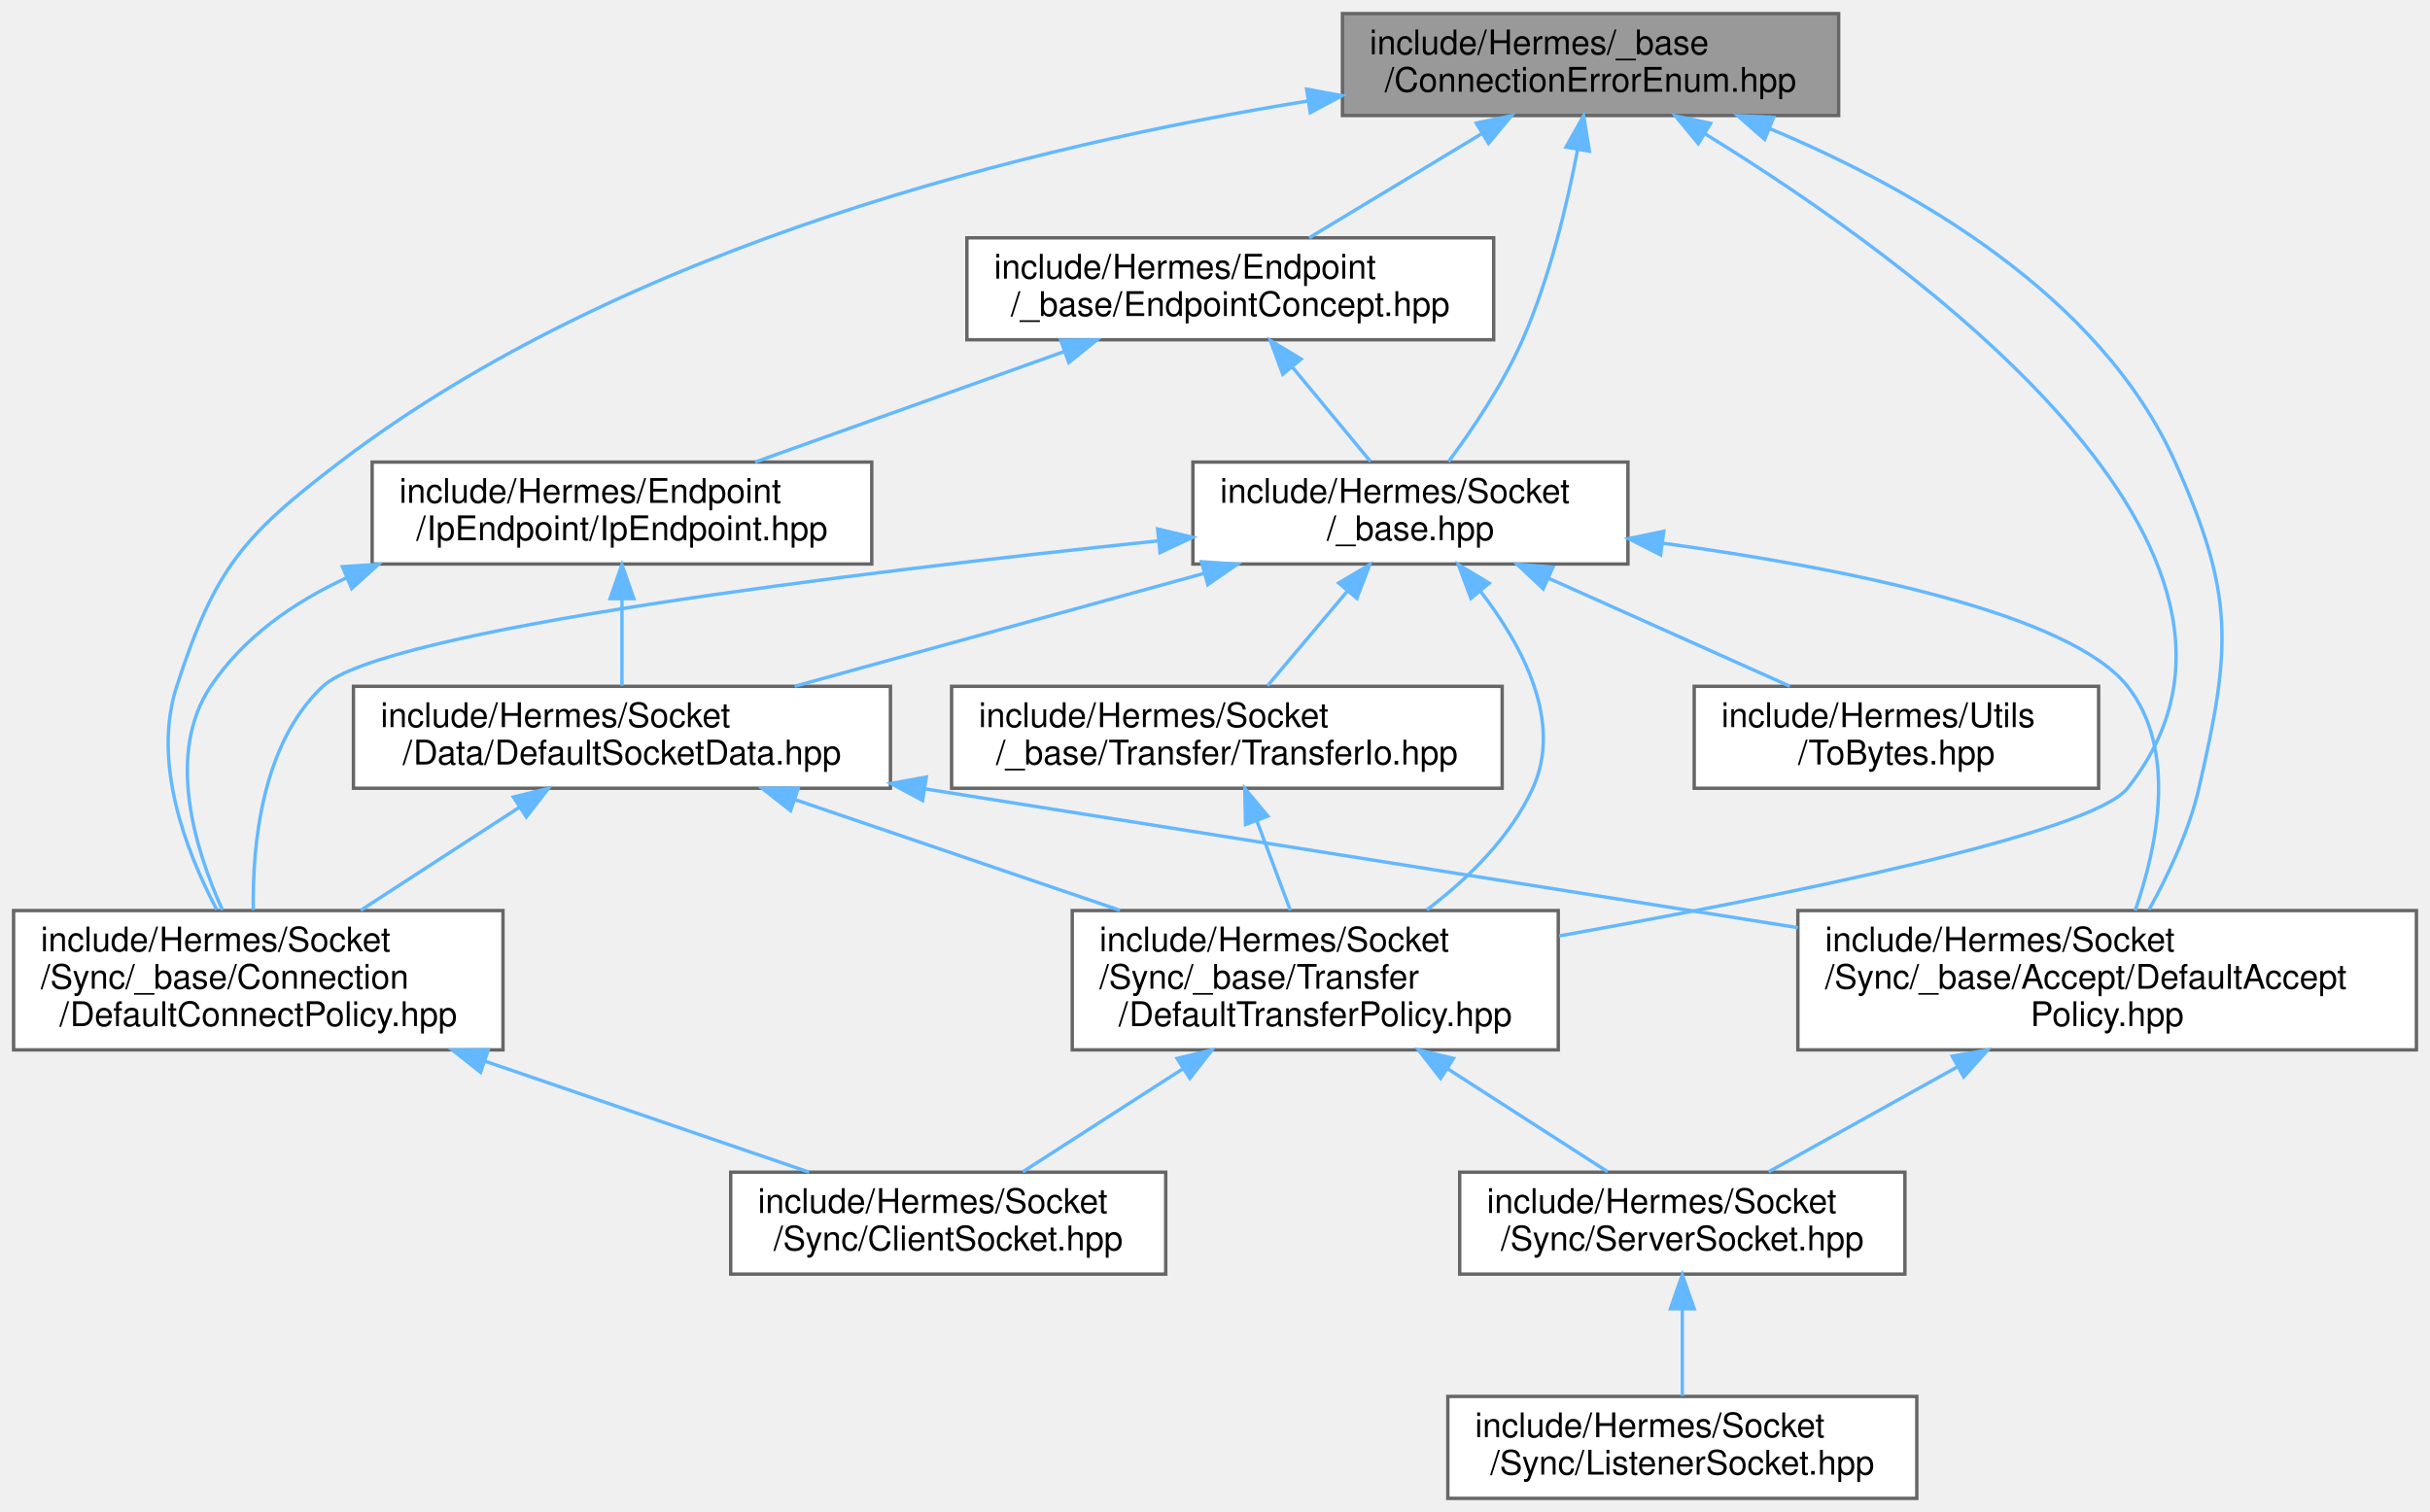
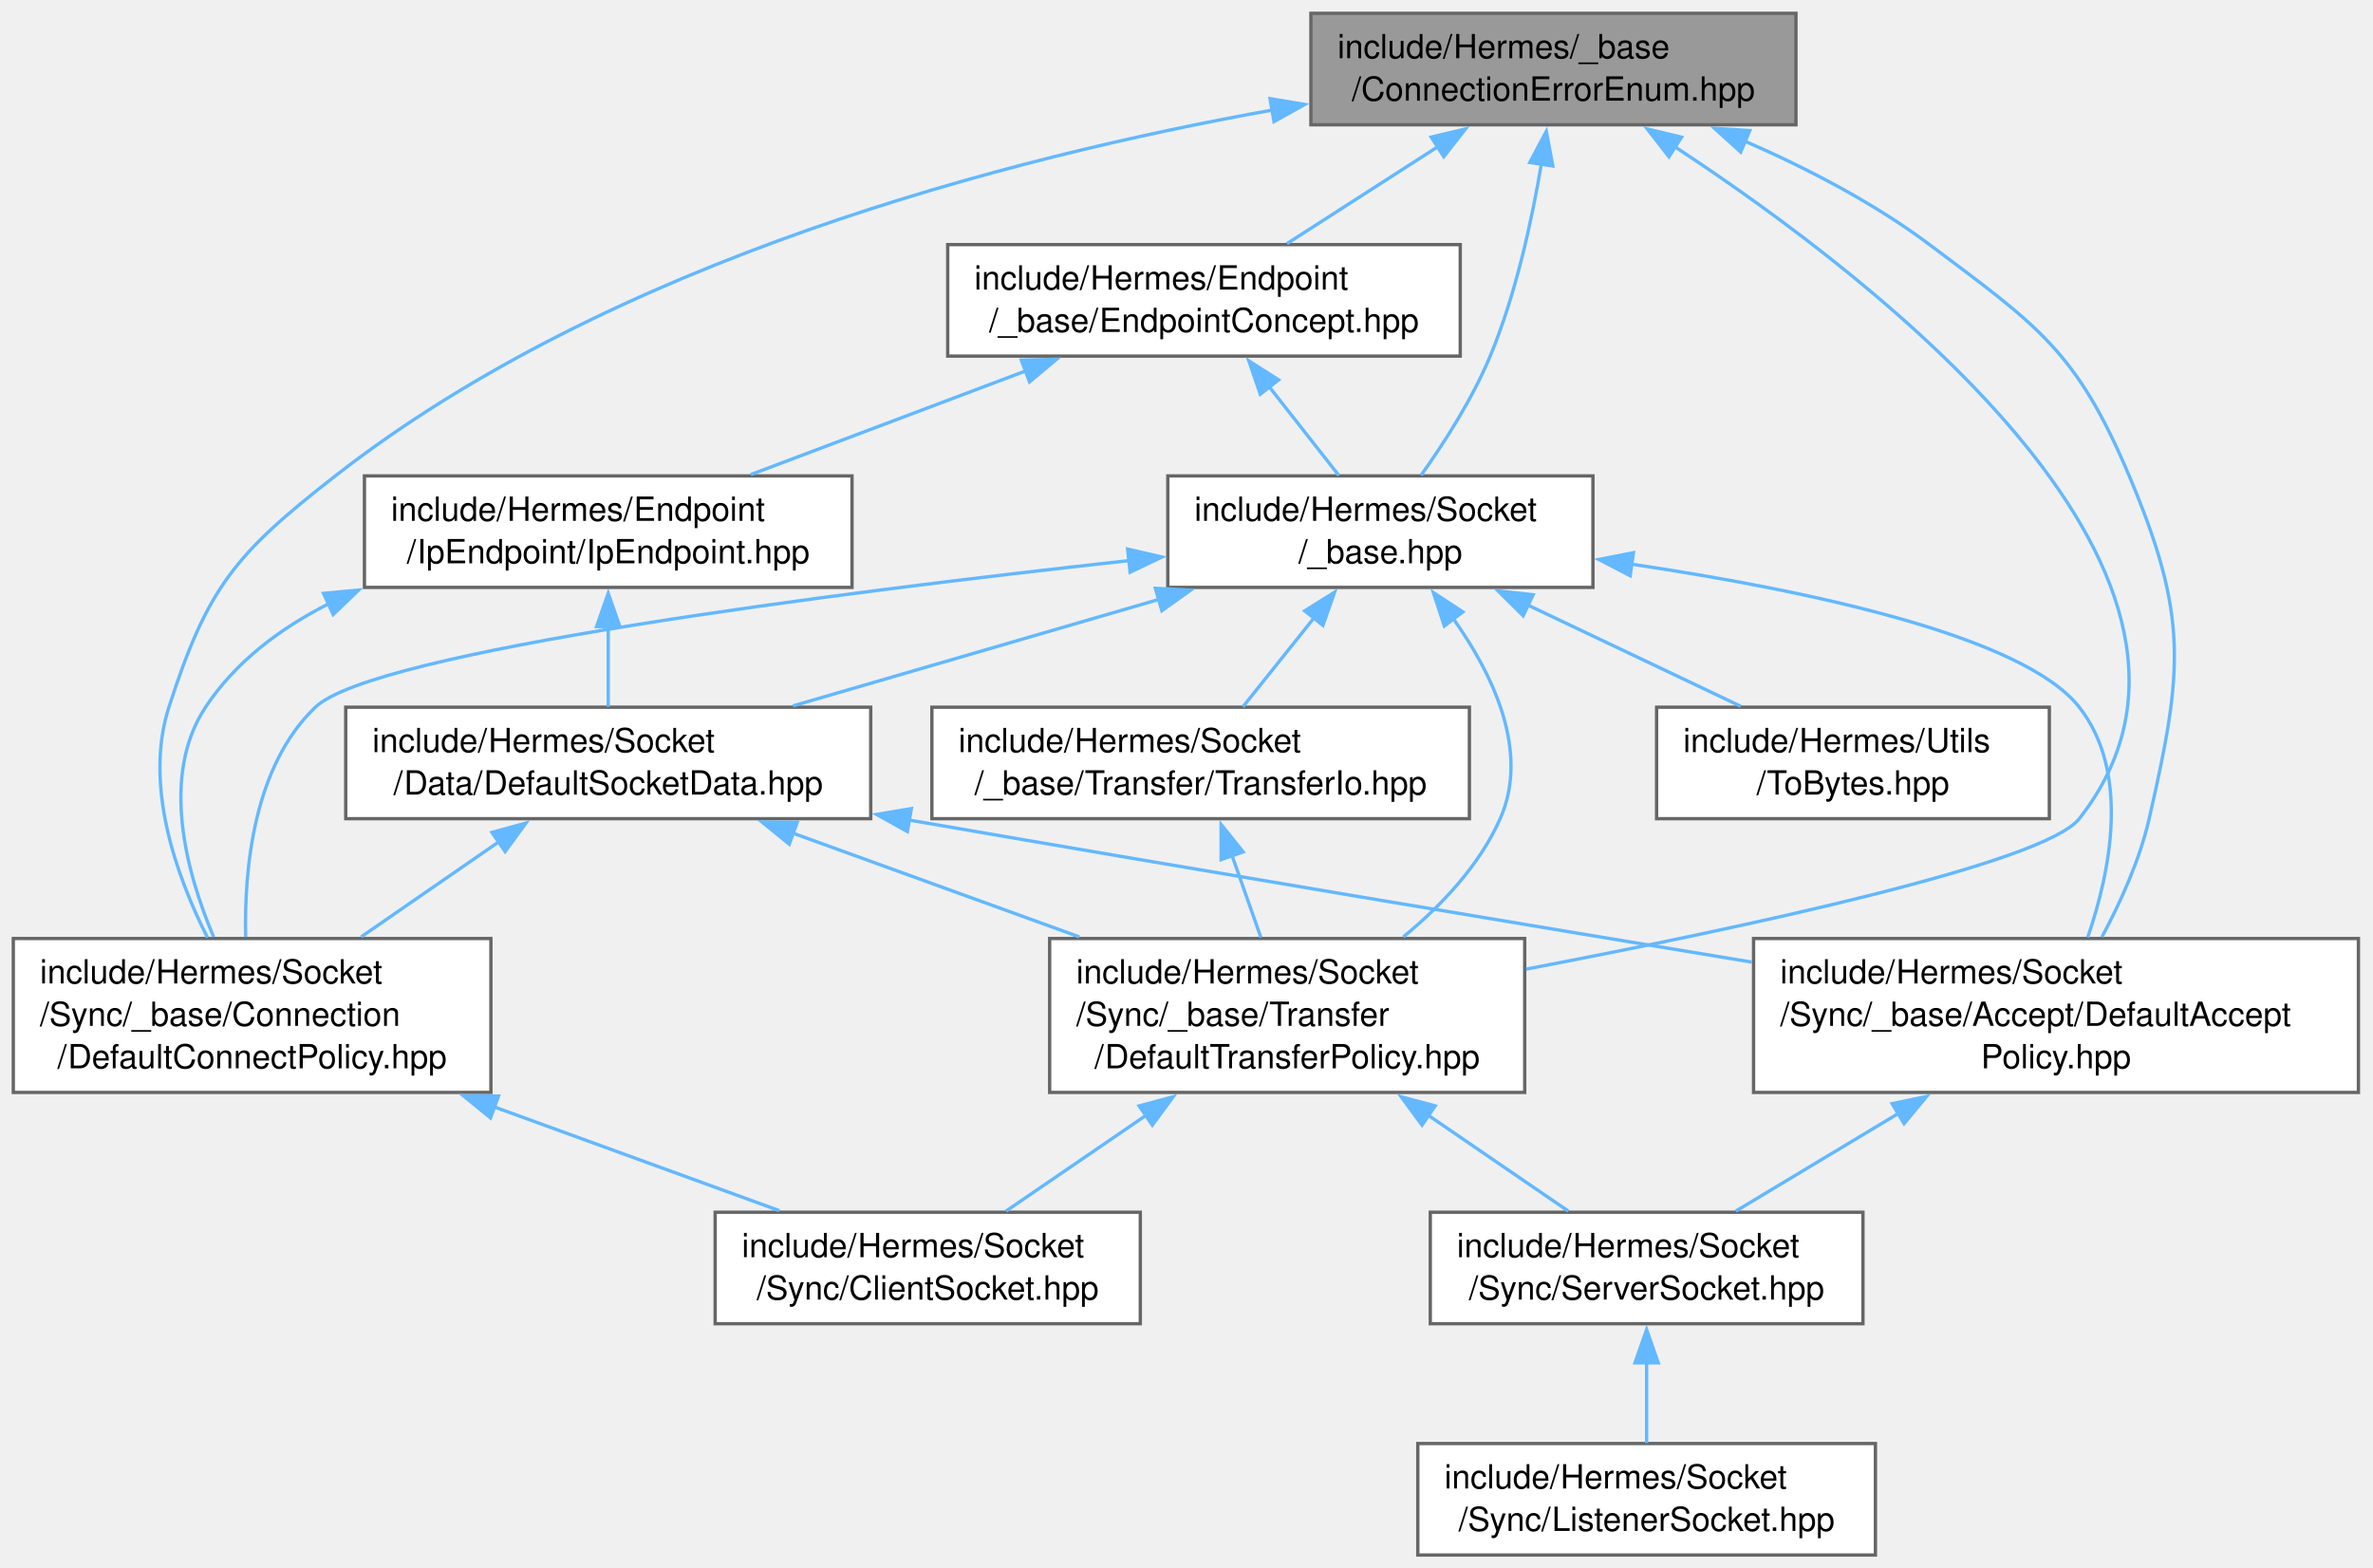
- <svg xmlns="http://www.w3.org/2000/svg" xmlns:xlink="http://www.w3.org/1999/xlink" width="715pt" height="445pt" viewBox="0.00 0.00 715.00 445.00">
-   <g id="graph0" class="graph" transform="scale(1 1) rotate(0) translate(4 441)">
+ <svg xmlns="http://www.w3.org/2000/svg" xmlns:xlink="http://www.w3.org/1999/xlink" width="713pt" height="471pt" viewBox="0.00 0.00 713.00 471.00">
+   <g id="graph0" class="graph" transform="scale(1 1) rotate(0) translate(4 467.25)">
    <g id="Node000001" class="node">
      <g id="a_Node000001">
        <a xlink:title=" ">
-           <polygon fill="#999999" stroke="#666666" points="537,-437 391,-437 391,-407 537,-407 537,-437" />
-           <text text-anchor="start" x="399" y="-425" font-family="Helvetica,sans-Serif" font-size="10.00">include/Hermes/_base</text>
-           <text text-anchor="middle" x="464" y="-414" font-family="Helvetica,sans-Serif" font-size="10.00">/ConnectionErrorEnum.hpp</text>
+           <polygon fill="#999999" stroke="#666666" points="535.62,-463.25 389.88,-463.25 389.88,-429.75 535.62,-429.75 535.62,-463.25" />
+           <text xml:space="preserve" text-anchor="start" x="397.88" y="-449.75" font-family="Helvetica,sans-Serif" font-size="10.00">include/Hermes/_base</text>
+           <text xml:space="preserve" text-anchor="middle" x="462.75" y="-437" font-family="Helvetica,sans-Serif" font-size="10.00">/ConnectionErrorEnum.hpp</text>
        </a>
      </g>
    </g>
    <g id="Node000002" class="node">
      <g id="a_Node000002">
        <a xlink:href="_endpoint_concept_8hpp.html" target="_top" xlink:title=" ">
-           <polygon fill="white" stroke="#666666" points="435.5,-371 280.5,-371 280.5,-341 435.5,-341 435.5,-371" />
-           <text text-anchor="start" x="288.5" y="-359" font-family="Helvetica,sans-Serif" font-size="10.00">include/Hermes/Endpoint</text>
-           <text text-anchor="middle" x="358" y="-348" font-family="Helvetica,sans-Serif" font-size="10.00">/_base/EndpointConcept.hpp</text>
+           <polygon fill="white" stroke="#666666" points="434.75,-393.75 280.75,-393.75 280.75,-360.25 434.75,-360.25 434.75,-393.75" />
+           <text xml:space="preserve" text-anchor="start" x="288.75" y="-380.25" font-family="Helvetica,sans-Serif" font-size="10.00">include/Hermes/Endpoint</text>
+           <text xml:space="preserve" text-anchor="middle" x="357.75" y="-367.5" font-family="Helvetica,sans-Serif" font-size="10.00">/_base/EndpointConcept.hpp</text>
        </a>
      </g>
    </g>
    <g id="edge1_Node000001_Node000002" class="edge">
      <g id="a_edge1_Node000001_Node000002">
        <a xlink:title=" ">
-           <path fill="none" stroke="#63b8ff" d="M432.03,-401.69C415.66,-391.82 396.11,-380.01 381.21,-371.01" />
-           <polygon fill="#63b8ff" stroke="#63b8ff" points="430.37,-404.78 440.74,-406.95 433.99,-398.79 430.37,-404.78" />
+           <path fill="none" stroke="#63b8ff" d="M428.21,-423.29C413.34,-413.74 396.3,-402.78 382.69,-394.04" />
+           <polygon fill="#63b8ff" stroke="#63b8ff" points="426.02,-426.05 436.33,-428.51 429.81,-420.16 426.02,-426.05" />
        </a>
      </g>
    </g>
    <g id="Node000005" class="node">
      <g id="a_Node000005">
        <a xlink:href="_default_accept_policy_8hpp.html" target="_top" xlink:title=" ">
-           <polygon fill="white" stroke="#666666" points="707,-173 525,-173 525,-132 707,-132 707,-173" />
-           <text text-anchor="start" x="533" y="-161" font-family="Helvetica,sans-Serif" font-size="10.00">include/Hermes/Socket</text>
-           <text text-anchor="start" x="533" y="-150" font-family="Helvetica,sans-Serif" font-size="10.00">/Sync/_base/Accept/DefaultAccept</text>
-           <text text-anchor="middle" x="616" y="-139" font-family="Helvetica,sans-Serif" font-size="10.00">Policy.hpp</text>
+           <polygon fill="white" stroke="#666666" points="704.62,-185.25 522.88,-185.25 522.88,-139 704.62,-139 704.62,-185.25" />
+           <text xml:space="preserve" text-anchor="start" x="530.88" y="-171.75" font-family="Helvetica,sans-Serif" font-size="10.00">include/Hermes/Socket</text>
+           <text xml:space="preserve" text-anchor="start" x="530.88" y="-159" font-family="Helvetica,sans-Serif" font-size="10.00">/Sync/_base/Accept/DefaultAccept</text>
+           <text xml:space="preserve" text-anchor="middle" x="613.75" y="-146.25" font-family="Helvetica,sans-Serif" font-size="10.00">Policy.hpp</text>
        </a>
      </g>
    </g>
    <g id="edge21_Node000001_Node000005" class="edge">
      <g id="a_edge21_Node000001_Node000005">
        <a xlink:title=" ">
-           <path fill="none" stroke="#63b8ff" d="M516.81,-403.1C558.76,-385.57 613.91,-354.24 636,-305 653.51,-265.97 652.6,-250.69 643,-209 640.11,-196.47 634,-183.49 628.32,-173.24" />
-           <polygon fill="#63b8ff" stroke="#63b8ff" points="515.24,-399.96 507.28,-406.94 517.86,-406.45 515.24,-399.96" />
+           <path fill="none" stroke="#63b8ff" d="M520.25,-424.85C538.91,-416.7 559.08,-406.26 575.75,-393.75 608.38,-369.25 619.89,-361.85 635.75,-324.25 653.57,-282 651.96,-265.96 641.75,-221.25 638.93,-208.91 633.15,-196.14 627.56,-185.72" />
+           <polygon fill="#63b8ff" stroke="#63b8ff" points="519.02,-421.56 511.16,-428.67 521.74,-428.02 519.02,-421.56" />
        </a>
      </g>
    </g>
    <g id="Node000008" class="node">
      <g id="a_Node000008">
        <a xlink:href="_default_connect_policy_8hpp.html" target="_top" xlink:title=" ">
-           <polygon fill="white" stroke="#666666" points="144,-173 0,-173 0,-132 144,-132 144,-173" />
-           <text text-anchor="start" x="8" y="-161" font-family="Helvetica,sans-Serif" font-size="10.00">include/Hermes/Socket</text>
-           <text text-anchor="start" x="8" y="-150" font-family="Helvetica,sans-Serif" font-size="10.00">/Sync/_base/Connection</text>
-           <text text-anchor="middle" x="72" y="-139" font-family="Helvetica,sans-Serif" font-size="10.00">/DefaultConnectPolicy.hpp</text>
+           <polygon fill="white" stroke="#666666" points="143.5,-185.25 0,-185.25 0,-139 143.5,-139 143.5,-185.25" />
+           <text xml:space="preserve" text-anchor="start" x="8" y="-171.75" font-family="Helvetica,sans-Serif" font-size="10.00">include/Hermes/Socket</text>
+           <text xml:space="preserve" text-anchor="start" x="8" y="-159" font-family="Helvetica,sans-Serif" font-size="10.00">/Sync/_base/Connection</text>
+           <text xml:space="preserve" text-anchor="middle" x="71.75" y="-146.25" font-family="Helvetica,sans-Serif" font-size="10.00">/DefaultConnectPolicy.hpp</text>
        </a>
      </g>
    </g>
    <g id="edge22_Node000001_Node000008" class="edge">
      <g id="a_edge22_Node000001_Node000008">
        <a xlink:title=" ">
-           <path fill="none" stroke="#63b8ff" d="M380.86,-411.28C300.98,-398.4 180.3,-369.26 96,-305 67.15,-283.01 59.22,-273.49 48,-239 40.75,-216.71 50.57,-190.75 59.75,-173.33" />
-           <polygon fill="#63b8ff" stroke="#63b8ff" points="380.46,-414.76 390.88,-412.85 381.54,-407.85 380.46,-414.76" />
+           <path fill="none" stroke="#63b8ff" d="M378.58,-434.23C299.02,-419.99 179.79,-389.04 96.75,-324.25 66.75,-300.84 58.42,-290.97 46.75,-254.75 39.21,-231.37 48.92,-204.16 58.35,-185.51" />
+           <polygon fill="#63b8ff" stroke="#63b8ff" points="377.59,-437.61 388.04,-435.87 378.79,-430.71 377.59,-437.61" />
        </a>
      </g>
    </g>
    <g id="Node000010" class="node">
      <g id="a_Node000010">
        <a xlink:href="_default_transfer_policy_8hpp.html" target="_top" xlink:title=" ">
-           <polygon fill="white" stroke="#666666" points="454.5,-173 311.5,-173 311.5,-132 454.5,-132 454.5,-173" />
-           <text text-anchor="start" x="319.5" y="-161" font-family="Helvetica,sans-Serif" font-size="10.00">include/Hermes/Socket</text>
-           <text text-anchor="start" x="319.5" y="-150" font-family="Helvetica,sans-Serif" font-size="10.00">/Sync/_base/Transfer</text>
-           <text text-anchor="middle" x="383" y="-139" font-family="Helvetica,sans-Serif" font-size="10.00">/DefaultTransferPolicy.hpp</text>
+           <polygon fill="white" stroke="#666666" points="454.12,-185.25 311.38,-185.25 311.38,-139 454.12,-139 454.12,-185.25" />
+           <text xml:space="preserve" text-anchor="start" x="319.38" y="-171.75" font-family="Helvetica,sans-Serif" font-size="10.00">include/Hermes/Socket</text>
+           <text xml:space="preserve" text-anchor="start" x="319.38" y="-159" font-family="Helvetica,sans-Serif" font-size="10.00">/Sync/_base/Transfer</text>
+           <text xml:space="preserve" text-anchor="middle" x="382.75" y="-146.25" font-family="Helvetica,sans-Serif" font-size="10.00">/DefaultTransferPolicy.hpp</text>
        </a>
      </g>
    </g>
    <g id="edge23_Node000001_Node000010" class="edge">
      <g id="a_edge23_Node000001_Node000010">
        <a xlink:title=" ">
-           <path fill="none" stroke="#63b8ff" d="M497.55,-401.69C558.73,-364.07 677.24,-278.54 622,-209 611.43,-195.7 521.26,-177.43 454.77,-165.54" />
-           <polygon fill="#63b8ff" stroke="#63b8ff" points="495.71,-398.71 488.97,-406.88 499.33,-404.7 495.71,-398.71" />
+           <path fill="none" stroke="#63b8ff" d="M499.2,-423.17C561.58,-382.22 676.86,-292.72 620.75,-221.25 610.29,-207.93 520.75,-188.69 454.56,-176.05" />
+           <polygon fill="#63b8ff" stroke="#63b8ff" points="497.46,-420.14 490.95,-428.5 501.25,-426.02 497.46,-420.14" />
        </a>
      </g>
    </g>
    <g id="Node000011" class="node">
      <g id="a_Node000011">
        <a xlink:href="__base_8hpp.html" target="_top" xlink:title=" ">
-           <polygon fill="white" stroke="#666666" points="475,-305 347,-305 347,-275 475,-275 475,-305" />
-           <text text-anchor="start" x="355" y="-293" font-family="Helvetica,sans-Serif" font-size="10.00">include/Hermes/Socket</text>
-           <text text-anchor="middle" x="411" y="-282" font-family="Helvetica,sans-Serif" font-size="10.00">/_base.hpp</text>
+           <polygon fill="white" stroke="#666666" points="474.62,-324.25 346.88,-324.25 346.88,-290.75 474.62,-290.75 474.62,-324.25" />
+           <text xml:space="preserve" text-anchor="start" x="354.88" y="-310.75" font-family="Helvetica,sans-Serif" font-size="10.00">include/Hermes/Socket</text>
+           <text xml:space="preserve" text-anchor="middle" x="410.75" y="-298" font-family="Helvetica,sans-Serif" font-size="10.00">/_base.hpp</text>
        </a>
      </g>
    </g>
    <g id="edge24_Node000001_Node000011" class="edge">
      <g id="a_edge24_Node000001_Node000011">
        <a xlink:title=" ">
-           <path fill="none" stroke="#63b8ff" d="M460.14,-396.67C457.03,-380.45 451.86,-358.89 444,-341 438.31,-328.05 429.35,-314.75 422.2,-305.12" />
-           <polygon fill="#63b8ff" stroke="#63b8ff" points="456.77,-397.71 461.97,-406.94 463.66,-396.49 456.77,-397.71" />
+           <path fill="none" stroke="#63b8ff" d="M459.18,-418.37C456.33,-401.24 451.5,-378.91 443.75,-360.25 438.44,-347.46 430.01,-334.31 423,-324.47" />
+           <polygon fill="#63b8ff" stroke="#63b8ff" points="455.65,-418.43 460.62,-427.79 462.57,-417.37 455.65,-418.43" />
        </a>
      </g>
    </g>
    <g id="Node000003" class="node">
      <g id="a_Node000003">
        <a xlink:href="_ip_endpoint_8hpp.html" target="_top" xlink:title=" ">
-           <polygon fill="white" stroke="#666666" points="252.5,-305 105.5,-305 105.5,-275 252.5,-275 252.5,-305" />
-           <text text-anchor="start" x="113.5" y="-293" font-family="Helvetica,sans-Serif" font-size="10.00">include/Hermes/Endpoint</text>
-           <text text-anchor="middle" x="179" y="-282" font-family="Helvetica,sans-Serif" font-size="10.00">/IpEndpoint/IpEndpoint.hpp</text>
+           <polygon fill="white" stroke="#666666" points="252,-324.25 105.5,-324.25 105.5,-290.75 252,-290.75 252,-324.25" />
+           <text xml:space="preserve" text-anchor="start" x="113.5" y="-310.75" font-family="Helvetica,sans-Serif" font-size="10.00">include/Hermes/Endpoint</text>
+           <text xml:space="preserve" text-anchor="middle" x="178.75" y="-298" font-family="Helvetica,sans-Serif" font-size="10.00">/IpEndpoint/IpEndpoint.hpp</text>
        </a>
      </g>
    </g>
    <g id="edge2_Node000002_Node000003" class="edge">
      <g id="a_edge2_Node000002_Node000003">
        <a xlink:title=" ">
-           <path fill="none" stroke="#63b8ff" d="M308.93,-337.46C280.38,-327.25 244.87,-314.55 218.19,-305.01" />
-           <polygon fill="#63b8ff" stroke="#63b8ff" points="308.12,-340.88 318.72,-340.95 310.48,-334.29 308.12,-340.88" />
+           <path fill="none" stroke="#63b8ff" d="M304.27,-355.83C277.85,-345.87 246.39,-334.01 221.58,-324.65" />
+           <polygon fill="#63b8ff" stroke="#63b8ff" points="302.87,-359.04 313.46,-359.3 305.34,-352.49 302.87,-359.04" />
        </a>
      </g>
    </g>
    <g id="edge13_Node000002_Node000011" class="edge">
      <g id="a_edge13_Node000002_Node000011">
        <a xlink:title=" ">
-           <path fill="none" stroke="#63b8ff" d="M376.15,-333.09C383.8,-323.85 392.48,-313.36 399.27,-305.16" />
-           <polygon fill="#63b8ff" stroke="#63b8ff" points="373.44,-330.86 369.76,-340.8 378.84,-335.33 373.44,-330.86" />
+           <path fill="none" stroke="#63b8ff" d="M377.28,-351.13C384.3,-342.19 392.02,-332.35 398.28,-324.38" />
+           <polygon fill="#63b8ff" stroke="#63b8ff" points="374.67,-348.79 371.24,-358.81 380.17,-353.11 374.67,-348.79" />
        </a>
      </g>
    </g>
    <g id="Node000004" class="node">
      <g id="a_Node000004">
        <a xlink:href="_default_socket_data_8hpp.html" target="_top" xlink:title=" ">
-           <polygon fill="white" stroke="#666666" points="258,-239 100,-239 100,-209 258,-209 258,-239" />
-           <text text-anchor="start" x="108" y="-227" font-family="Helvetica,sans-Serif" font-size="10.00">include/Hermes/Socket</text>
-           <text text-anchor="middle" x="179" y="-216" font-family="Helvetica,sans-Serif" font-size="10.00">/Data/DefaultSocketData.hpp</text>
+           <polygon fill="white" stroke="#666666" points="257.62,-254.75 99.88,-254.75 99.88,-221.25 257.62,-221.25 257.62,-254.75" />
+           <text xml:space="preserve" text-anchor="start" x="107.88" y="-241.25" font-family="Helvetica,sans-Serif" font-size="10.00">include/Hermes/Socket</text>
+           <text xml:space="preserve" text-anchor="middle" x="178.75" y="-228.5" font-family="Helvetica,sans-Serif" font-size="10.00">/Data/DefaultSocketData.hpp</text>
        </a>
      </g>
    </g>
    <g id="edge3_Node000003_Node000004" class="edge">
      <g id="a_edge3_Node000003_Node000004">
        <a xlink:title=" ">
-           <path fill="none" stroke="#63b8ff" d="M179,-264.54C179,-255.96 179,-246.61 179,-239.16" />
-           <polygon fill="#63b8ff" stroke="#63b8ff" points="175.5,-264.8 179,-274.8 182.5,-264.8 175.5,-264.8" />
+           <path fill="none" stroke="#63b8ff" d="M178.75,-279.06C178.75,-270.84 178.75,-262.09 178.75,-254.88" />
+           <polygon fill="#63b8ff" stroke="#63b8ff" points="175.25,-278.99 178.75,-288.99 182.25,-278.99 175.25,-278.99" />
        </a>
      </g>
    </g>
    <g id="edge12_Node000003_Node000008" class="edge">
      <g id="a_edge12_Node000003_Node000008">
        <a xlink:title=" ">
-           <path fill="none" stroke="#63b8ff" d="M97.95,-270.92C82.2,-263.62 67.61,-253.37 58,-239 44.87,-219.37 53.11,-191.66 61.45,-173.16" />
-           <polygon fill="#63b8ff" stroke="#63b8ff" points="96.76,-274.22 107.33,-274.89 99.48,-267.77 96.76,-274.22" />
+           <path fill="none" stroke="#63b8ff" d="M94.81,-285.85C80.16,-278.44 66.75,-268.38 57.75,-254.75 44.19,-234.2 51.84,-205.49 60.19,-185.71" />
+           <polygon fill="#63b8ff" stroke="#63b8ff" points="93.2,-288.96 103.75,-289.94 96.11,-282.6 93.2,-288.96" />
        </a>
      </g>
    </g>
    <g id="edge4_Node000004_Node000005" class="edge">
      <g id="a_edge4_Node000004_Node000005">
        <a xlink:title=" ">
-           <path fill="none" stroke="#63b8ff" d="M268.03,-208.84C342.92,-196.93 449.54,-179.97 524.99,-167.97" />
-           <polygon fill="#63b8ff" stroke="#63b8ff" points="267.46,-205.39 258.14,-210.41 268.56,-212.3 267.46,-205.39" />
+           <path fill="none" stroke="#63b8ff" d="M269.1,-220.85C361.1,-204.95 455.11,-189.27 522.38,-178.15" />
+           <polygon fill="#63b8ff" stroke="#63b8ff" points="268.64,-217.38 259.39,-222.53 269.84,-224.28 268.64,-217.38" />
        </a>
      </g>
    </g>
    <g id="edge7_Node000004_Node000008" class="edge">
      <g id="a_edge7_Node000004_Node000008">
        <a xlink:title=" ">
-           <path fill="none" stroke="#63b8ff" d="M148.69,-203.31C134.11,-193.84 116.69,-182.53 102.13,-173.07" />
-           <polygon fill="#63b8ff" stroke="#63b8ff" points="147.05,-206.42 157.35,-208.94 150.87,-200.55 147.05,-206.42" />
+           <path fill="none" stroke="#63b8ff" d="M146.08,-214.44C132.89,-205.34 117.71,-194.85 104.51,-185.74" />
+           <polygon fill="#63b8ff" stroke="#63b8ff" points="143.81,-217.13 154.02,-219.93 147.78,-211.37 143.81,-217.13" />
        </a>
      </g>
    </g>
    <g id="edge9_Node000004_Node000010" class="edge">
      <g id="a_edge9_Node000004_Node000010">
        <a xlink:title=" ">
-           <path fill="none" stroke="#63b8ff" d="M229.83,-205.68C258.9,-195.78 295.44,-183.33 325.55,-173.07" />
-           <polygon fill="#63b8ff" stroke="#63b8ff" points="228.62,-202.4 220.28,-208.94 230.88,-209.02 228.62,-202.4" />
+           <path fill="none" stroke="#63b8ff" d="M234.19,-216.92C260.81,-207.28 292.81,-195.69 320.29,-185.74" />
+           <polygon fill="#63b8ff" stroke="#63b8ff" points="233.15,-213.58 224.94,-220.27 235.54,-220.16 233.15,-213.58" />
        </a>
      </g>
    </g>
    <g id="Node000006" class="node">
      <g id="a_Node000006">
        <a xlink:href="_server_socket_8hpp.html" target="_top" xlink:title=" ">
-           <polygon fill="white" stroke="#666666" points="556.5,-96 425.5,-96 425.5,-66 556.5,-66 556.5,-96" />
-           <text text-anchor="start" x="433.5" y="-84" font-family="Helvetica,sans-Serif" font-size="10.00">include/Hermes/Socket</text>
-           <text text-anchor="middle" x="491" y="-73" font-family="Helvetica,sans-Serif" font-size="10.00">/Sync/ServerSocket.hpp</text>
+           <polygon fill="white" stroke="#666666" points="555.75,-103 425.75,-103 425.75,-69.5 555.75,-69.5 555.75,-103" />
+           <text xml:space="preserve" text-anchor="start" x="433.75" y="-89.5" font-family="Helvetica,sans-Serif" font-size="10.00">include/Hermes/Socket</text>
+           <text xml:space="preserve" text-anchor="middle" x="490.75" y="-76.75" font-family="Helvetica,sans-Serif" font-size="10.00">/Sync/ServerSocket.hpp</text>
        </a>
      </g>
    </g>
    <g id="edge5_Node000005_Node000006" class="edge">
      <g id="a_edge5_Node000005_Node000006">
        <a xlink:title=" ">
-           <path fill="none" stroke="#63b8ff" d="M571.94,-127C553.33,-116.66 532.33,-104.98 516.38,-96.11" />
-           <polygon fill="#63b8ff" stroke="#63b8ff" points="570.41,-130.15 580.85,-131.96 573.81,-124.04 570.41,-130.15" />
+           <path fill="none" stroke="#63b8ff" d="M566.61,-132.81C550,-122.84 531.91,-111.97 517.56,-103.35" />
+           <polygon fill="#63b8ff" stroke="#63b8ff" points="564.51,-135.63 574.88,-137.78 568.11,-129.63 564.51,-135.63" />
        </a>
      </g>
    </g>
    <g id="Node000007" class="node">
      <g id="a_Node000007">
        <a xlink:href="_listener_socket_8hpp.html" target="_top" xlink:title=" ">
-           <polygon fill="white" stroke="#666666" points="560,-30 422,-30 422,0 560,0 560,-30" />
-           <text text-anchor="start" x="430" y="-18" font-family="Helvetica,sans-Serif" font-size="10.00">include/Hermes/Socket</text>
-           <text text-anchor="middle" x="491" y="-7" font-family="Helvetica,sans-Serif" font-size="10.00">/Sync/ListenerSocket.hpp</text>
+           <polygon fill="white" stroke="#666666" points="559.5,-33.5 422,-33.5 422,0 559.5,0 559.5,-33.5" />
+           <text xml:space="preserve" text-anchor="start" x="430" y="-20" font-family="Helvetica,sans-Serif" font-size="10.00">include/Hermes/Socket</text>
+           <text xml:space="preserve" text-anchor="middle" x="490.75" y="-7.25" font-family="Helvetica,sans-Serif" font-size="10.00">/Sync/ListenerSocket.hpp</text>
        </a>
      </g>
    </g>
    <g id="edge6_Node000006_Node000007" class="edge">
      <g id="a_edge6_Node000006_Node000007">
        <a xlink:title=" ">
-           <path fill="none" stroke="#63b8ff" d="M491,-55.54C491,-46.96 491,-37.61 491,-30.16" />
-           <polygon fill="#63b8ff" stroke="#63b8ff" points="487.5,-55.8 491,-65.8 494.5,-55.8 487.5,-55.8" />
+           <path fill="none" stroke="#63b8ff" d="M490.75,-57.81C490.75,-49.59 490.75,-40.84 490.75,-33.63" />
+           <polygon fill="#63b8ff" stroke="#63b8ff" points="487.25,-57.74 490.75,-67.74 494.25,-57.74 487.25,-57.74" />
        </a>
      </g>
    </g>
    <g id="Node000009" class="node">
      <g id="a_Node000009">
        <a xlink:href="_client_socket_8hpp.html" target="_top" xlink:title=" ">
-           <polygon fill="white" stroke="#666666" points="339,-96 211,-96 211,-66 339,-66 339,-96" />
-           <text text-anchor="start" x="219" y="-84" font-family="Helvetica,sans-Serif" font-size="10.00">include/Hermes/Socket</text>
-           <text text-anchor="middle" x="275" y="-73" font-family="Helvetica,sans-Serif" font-size="10.00">/Sync/ClientSocket.hpp</text>
+           <polygon fill="white" stroke="#666666" points="338.62,-103 210.88,-103 210.88,-69.5 338.62,-69.5 338.62,-103" />
+           <text xml:space="preserve" text-anchor="start" x="218.88" y="-89.5" font-family="Helvetica,sans-Serif" font-size="10.00">include/Hermes/Socket</text>
+           <text xml:space="preserve" text-anchor="middle" x="274.75" y="-76.75" font-family="Helvetica,sans-Serif" font-size="10.00">/Sync/ClientSocket.hpp</text>
        </a>
      </g>
    </g>
    <g id="edge8_Node000008_Node000009" class="edge">
      <g id="a_edge8_Node000008_Node000009">
        <a xlink:title=" ">
-           <path fill="none" stroke="#63b8ff" d="M138.68,-128.67C170.18,-117.89 206.76,-105.36 234.1,-96" />
-           <polygon fill="#63b8ff" stroke="#63b8ff" points="137.41,-125.4 129.09,-131.96 139.68,-132.03 137.41,-125.4" />
+           <path fill="none" stroke="#63b8ff" d="M144.54,-134.63C173.16,-124.22 205.1,-112.6 230.18,-103.47" />
+           <polygon fill="#63b8ff" stroke="#63b8ff" points="143.38,-131.33 135.18,-138.04 145.78,-137.91 143.38,-131.33" />
        </a>
      </g>
    </g>
    <g id="edge11_Node000010_Node000006" class="edge">
      <g id="a_edge11_Node000010_Node000006">
        <a xlink:title=" ">
-           <path fill="none" stroke="#63b8ff" d="M421.95,-126.44C437.8,-116.23 455.54,-104.82 469.07,-96.11" />
-           <polygon fill="#63b8ff" stroke="#63b8ff" points="419.89,-123.6 413.37,-131.96 423.67,-129.49 419.89,-123.6" />
+           <path fill="none" stroke="#63b8ff" d="M424.96,-132.25C439.32,-122.43 454.85,-111.81 467.21,-103.35" />
+           <polygon fill="#63b8ff" stroke="#63b8ff" points="423.27,-129.17 416.99,-137.7 427.22,-134.95 423.27,-129.17" />
        </a>
      </g>
    </g>
    <g id="edge10_Node000010_Node000009" class="edge">
      <g id="a_edge10_Node000010_Node000009">
        <a xlink:title=" ">
-           <path fill="none" stroke="#63b8ff" d="M344.05,-126.44C328.2,-116.23 310.46,-104.82 296.93,-96.11" />
-           <polygon fill="#63b8ff" stroke="#63b8ff" points="342.33,-129.49 352.63,-131.96 346.11,-123.6 342.33,-129.49" />
+           <path fill="none" stroke="#63b8ff" d="M340.54,-132.25C326.18,-122.43 310.65,-111.81 298.29,-103.35" />
+           <polygon fill="#63b8ff" stroke="#63b8ff" points="338.28,-134.95 348.51,-137.7 342.23,-129.17 338.28,-134.95" />
        </a>
      </g>
    </g>
    <g id="edge14_Node000011_Node000004" class="edge">
      <g id="a_edge14_Node000011_Node000004">
        <a xlink:title=" ">
-           <path fill="none" stroke="#63b8ff" d="M350.29,-272.25C312.81,-261.91 265.28,-248.8 229.79,-239.01" />
-           <polygon fill="#63b8ff" stroke="#63b8ff" points="349.52,-275.67 360.09,-274.95 351.38,-268.92 349.52,-275.67" />
+           <path fill="none" stroke="#63b8ff" d="M344.16,-287.13C309.37,-277 267.28,-264.76 234.27,-255.15" />
+           <polygon fill="#63b8ff" stroke="#63b8ff" points="343.15,-290.48 353.73,-289.91 345.1,-283.75 343.15,-290.48" />
        </a>
      </g>
    </g>
    <g id="edge15_Node000011_Node000005" class="edge">
      <g id="a_edge15_Node000011_Node000005">
        <a xlink:title=" ">
-           <path fill="none" stroke="#63b8ff" d="M485.38,-281.12C539.07,-273.72 605,-260.5 622,-239 636.67,-220.44 630.81,-191.95 624.25,-173.03" />
-           <polygon fill="#63b8ff" stroke="#63b8ff" points="484.61,-277.69 475.16,-282.48 485.54,-284.63 484.61,-277.69" />
+           <path fill="none" stroke="#63b8ff" d="M486.07,-297.75C539.29,-289.84 604.02,-276.1 620.75,-254.75 636,-235.28 630.22,-205.8 623.28,-185.57" />
+           <polygon fill="#63b8ff" stroke="#63b8ff" points="485.81,-294.25 476.4,-299.14 486.8,-301.18 485.81,-294.25" />
        </a>
      </g>
    </g>
    <g id="edge16_Node000011_Node000008" class="edge">
      <g id="a_edge16_Node000011_Node000008">
        <a xlink:title=" ">
-           <path fill="none" stroke="#63b8ff" d="M336.87,-281.82C247.99,-272.55 108.69,-255.6 91,-239 73.15,-222.25 70.23,-192.75 70.53,-173.16" />
-           <polygon fill="#63b8ff" stroke="#63b8ff" points="336.61,-285.31 346.91,-282.86 337.33,-278.35 336.61,-285.31" />
+           <path fill="none" stroke="#63b8ff" d="M335.22,-298.8C246.23,-289.03 108.21,-271.45 90.75,-254.75 72.32,-237.12 69.35,-206.65 69.81,-185.72" />
+           <polygon fill="#63b8ff" stroke="#63b8ff" points="334.8,-302.27 345.12,-299.87 335.55,-295.31 334.8,-302.27" />
        </a>
      </g>
    </g>
    <g id="edge17_Node000011_Node000010" class="edge">
      <g id="a_edge17_Node000011_Node000010">
        <a xlink:title=" ">
-           <path fill="none" stroke="#63b8ff" d="M431.57,-267.02C444.03,-250.93 455.94,-228.59 447,-209 440.4,-194.55 427.98,-182.41 415.83,-173.21" />
-           <polygon fill="#63b8ff" stroke="#63b8ff" points="428.8,-264.88 425.11,-274.82 434.19,-269.35 428.8,-264.88" />
+           <path fill="none" stroke="#63b8ff" d="M432.49,-281.61C444.64,-264.55 455.69,-241.45 446.75,-221.25 440.55,-207.25 429.13,-195.18 417.64,-185.72" />
+           <polygon fill="#63b8ff" stroke="#63b8ff" points="429.97,-279.14 426.67,-289.2 435.53,-283.39 429.97,-279.14" />
        </a>
      </g>
    </g>
    <g id="Node000012" class="node">
      <g id="a_Node000012">
        <a xlink:href="_transfer_io_8hpp.html" target="_top" xlink:title=" ">
-           <polygon fill="white" stroke="#666666" points="438,-239 276,-239 276,-209 438,-209 438,-239" />
-           <text text-anchor="start" x="284" y="-227" font-family="Helvetica,sans-Serif" font-size="10.00">include/Hermes/Socket</text>
-           <text text-anchor="middle" x="357" y="-216" font-family="Helvetica,sans-Serif" font-size="10.00">/_base/Transfer/TransferIo.hpp</text>
+           <polygon fill="white" stroke="#666666" points="437.5,-254.75 276,-254.75 276,-221.25 437.5,-221.25 437.5,-254.75" />
+           <text xml:space="preserve" text-anchor="start" x="284" y="-241.25" font-family="Helvetica,sans-Serif" font-size="10.00">include/Hermes/Socket</text>
+           <text xml:space="preserve" text-anchor="middle" x="356.75" y="-228.5" font-family="Helvetica,sans-Serif" font-size="10.00">/_base/Transfer/TransferIo.hpp</text>
        </a>
      </g>
    </g>
    <g id="edge18_Node000011_Node000012" class="edge">
      <g id="a_edge18_Node000011_Node000012">
        <a xlink:title=" ">
-           <path fill="none" stroke="#63b8ff" d="M392.51,-267.09C384.72,-257.85 375.87,-247.36 368.95,-239.16" />
-           <polygon fill="#63b8ff" stroke="#63b8ff" points="389.89,-269.41 399.02,-274.8 395.24,-264.9 389.89,-269.41" />
+           <path fill="none" stroke="#63b8ff" d="M390.85,-281.63C383.7,-272.69 375.83,-262.85 369.46,-254.88" />
+           <polygon fill="#63b8ff" stroke="#63b8ff" points="388.03,-283.7 397.01,-289.32 393.49,-279.33 388.03,-283.7" />
        </a>
      </g>
    </g>
    <g id="Node000013" class="node">
      <g id="a_Node000013">
        <a xlink:href="_to_bytes_8hpp.html" target="_top" xlink:title=" ">
-           <polygon fill="white" stroke="#666666" points="613.5,-239 494.5,-239 494.5,-209 613.5,-209 613.5,-239" />
-           <text text-anchor="start" x="502.5" y="-227" font-family="Helvetica,sans-Serif" font-size="10.00">include/Hermes/Utils</text>
-           <text text-anchor="middle" x="554" y="-216" font-family="Helvetica,sans-Serif" font-size="10.00">/ToBytes.hpp</text>
+           <polygon fill="white" stroke="#666666" points="611.75,-254.75 493.75,-254.75 493.75,-221.25 611.75,-221.25 611.75,-254.75" />
+           <text xml:space="preserve" text-anchor="start" x="501.75" y="-241.25" font-family="Helvetica,sans-Serif" font-size="10.00">include/Hermes/Utils</text>
+           <text xml:space="preserve" text-anchor="middle" x="552.75" y="-228.5" font-family="Helvetica,sans-Serif" font-size="10.00">/ToBytes.hpp</text>
        </a>
      </g>
    </g>
    <g id="edge20_Node000011_Node000013" class="edge">
      <g id="a_edge20_Node000011_Node000013">
        <a xlink:title=" ">
-           <path fill="none" stroke="#63b8ff" d="M451.7,-270.78C474.25,-260.69 501.84,-248.34 522.69,-239.01" />
-           <polygon fill="#63b8ff" stroke="#63b8ff" points="450.08,-267.68 442.38,-274.95 452.94,-274.06 450.08,-267.68" />
+           <path fill="none" stroke="#63b8ff" d="M454.9,-285.51C475.58,-275.68 499.83,-264.16 519.01,-255.04" />
+           <polygon fill="#63b8ff" stroke="#63b8ff" points="453.66,-282.23 446.13,-289.68 456.66,-288.55 453.66,-282.23" />
        </a>
      </g>
    </g>
    <g id="edge19_Node000012_Node000010" class="edge">
      <g id="a_edge19_Node000012_Node000010">
        <a xlink:title=" ">
-           <path fill="none" stroke="#63b8ff" d="M365.8,-199.47C369.01,-190.89 372.61,-181.28 375.68,-173.07" />
-           <polygon fill="#63b8ff" stroke="#63b8ff" points="362.49,-198.34 362.26,-208.94 369.04,-200.8 362.49,-198.34" />
+           <path fill="none" stroke="#63b8ff" d="M366.18,-210.19C369.03,-202.11 372.12,-193.33 374.85,-185.57" />
+           <polygon fill="#63b8ff" stroke="#63b8ff" points="362.91,-208.95 362.89,-219.54 369.52,-211.27 362.91,-208.95" />
        </a>
      </g>
    </g>
  </g>
</svg>
